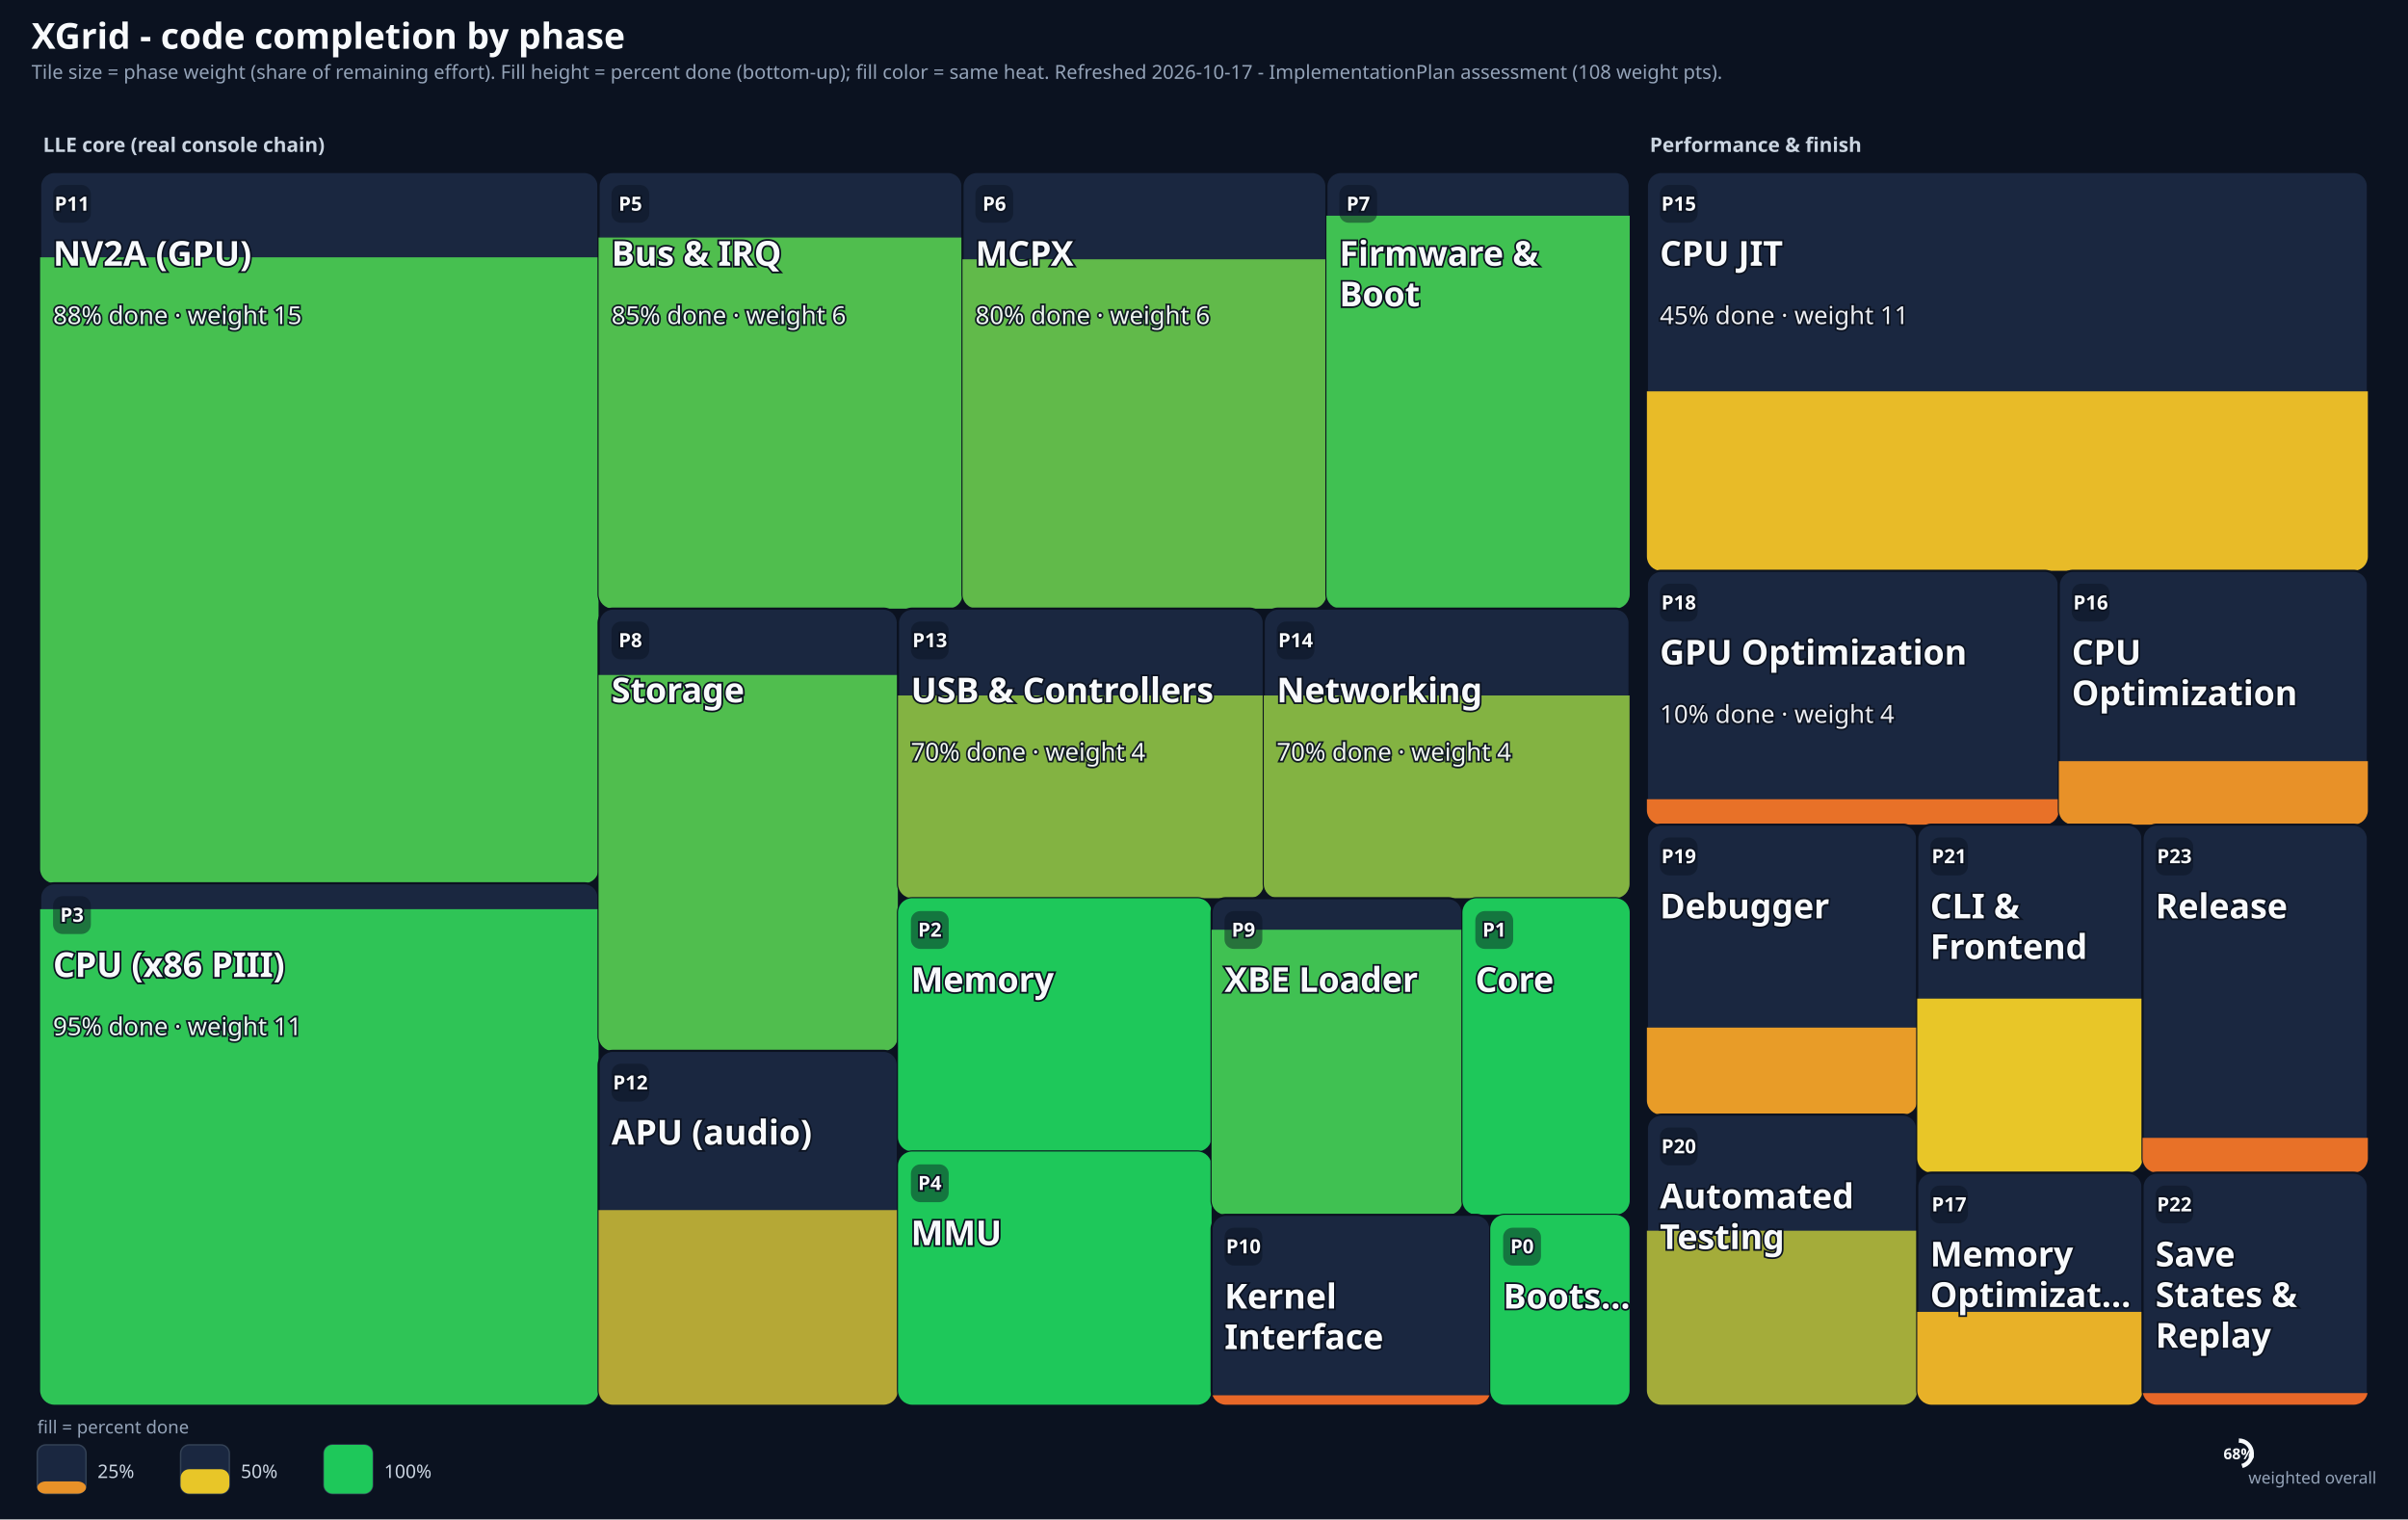
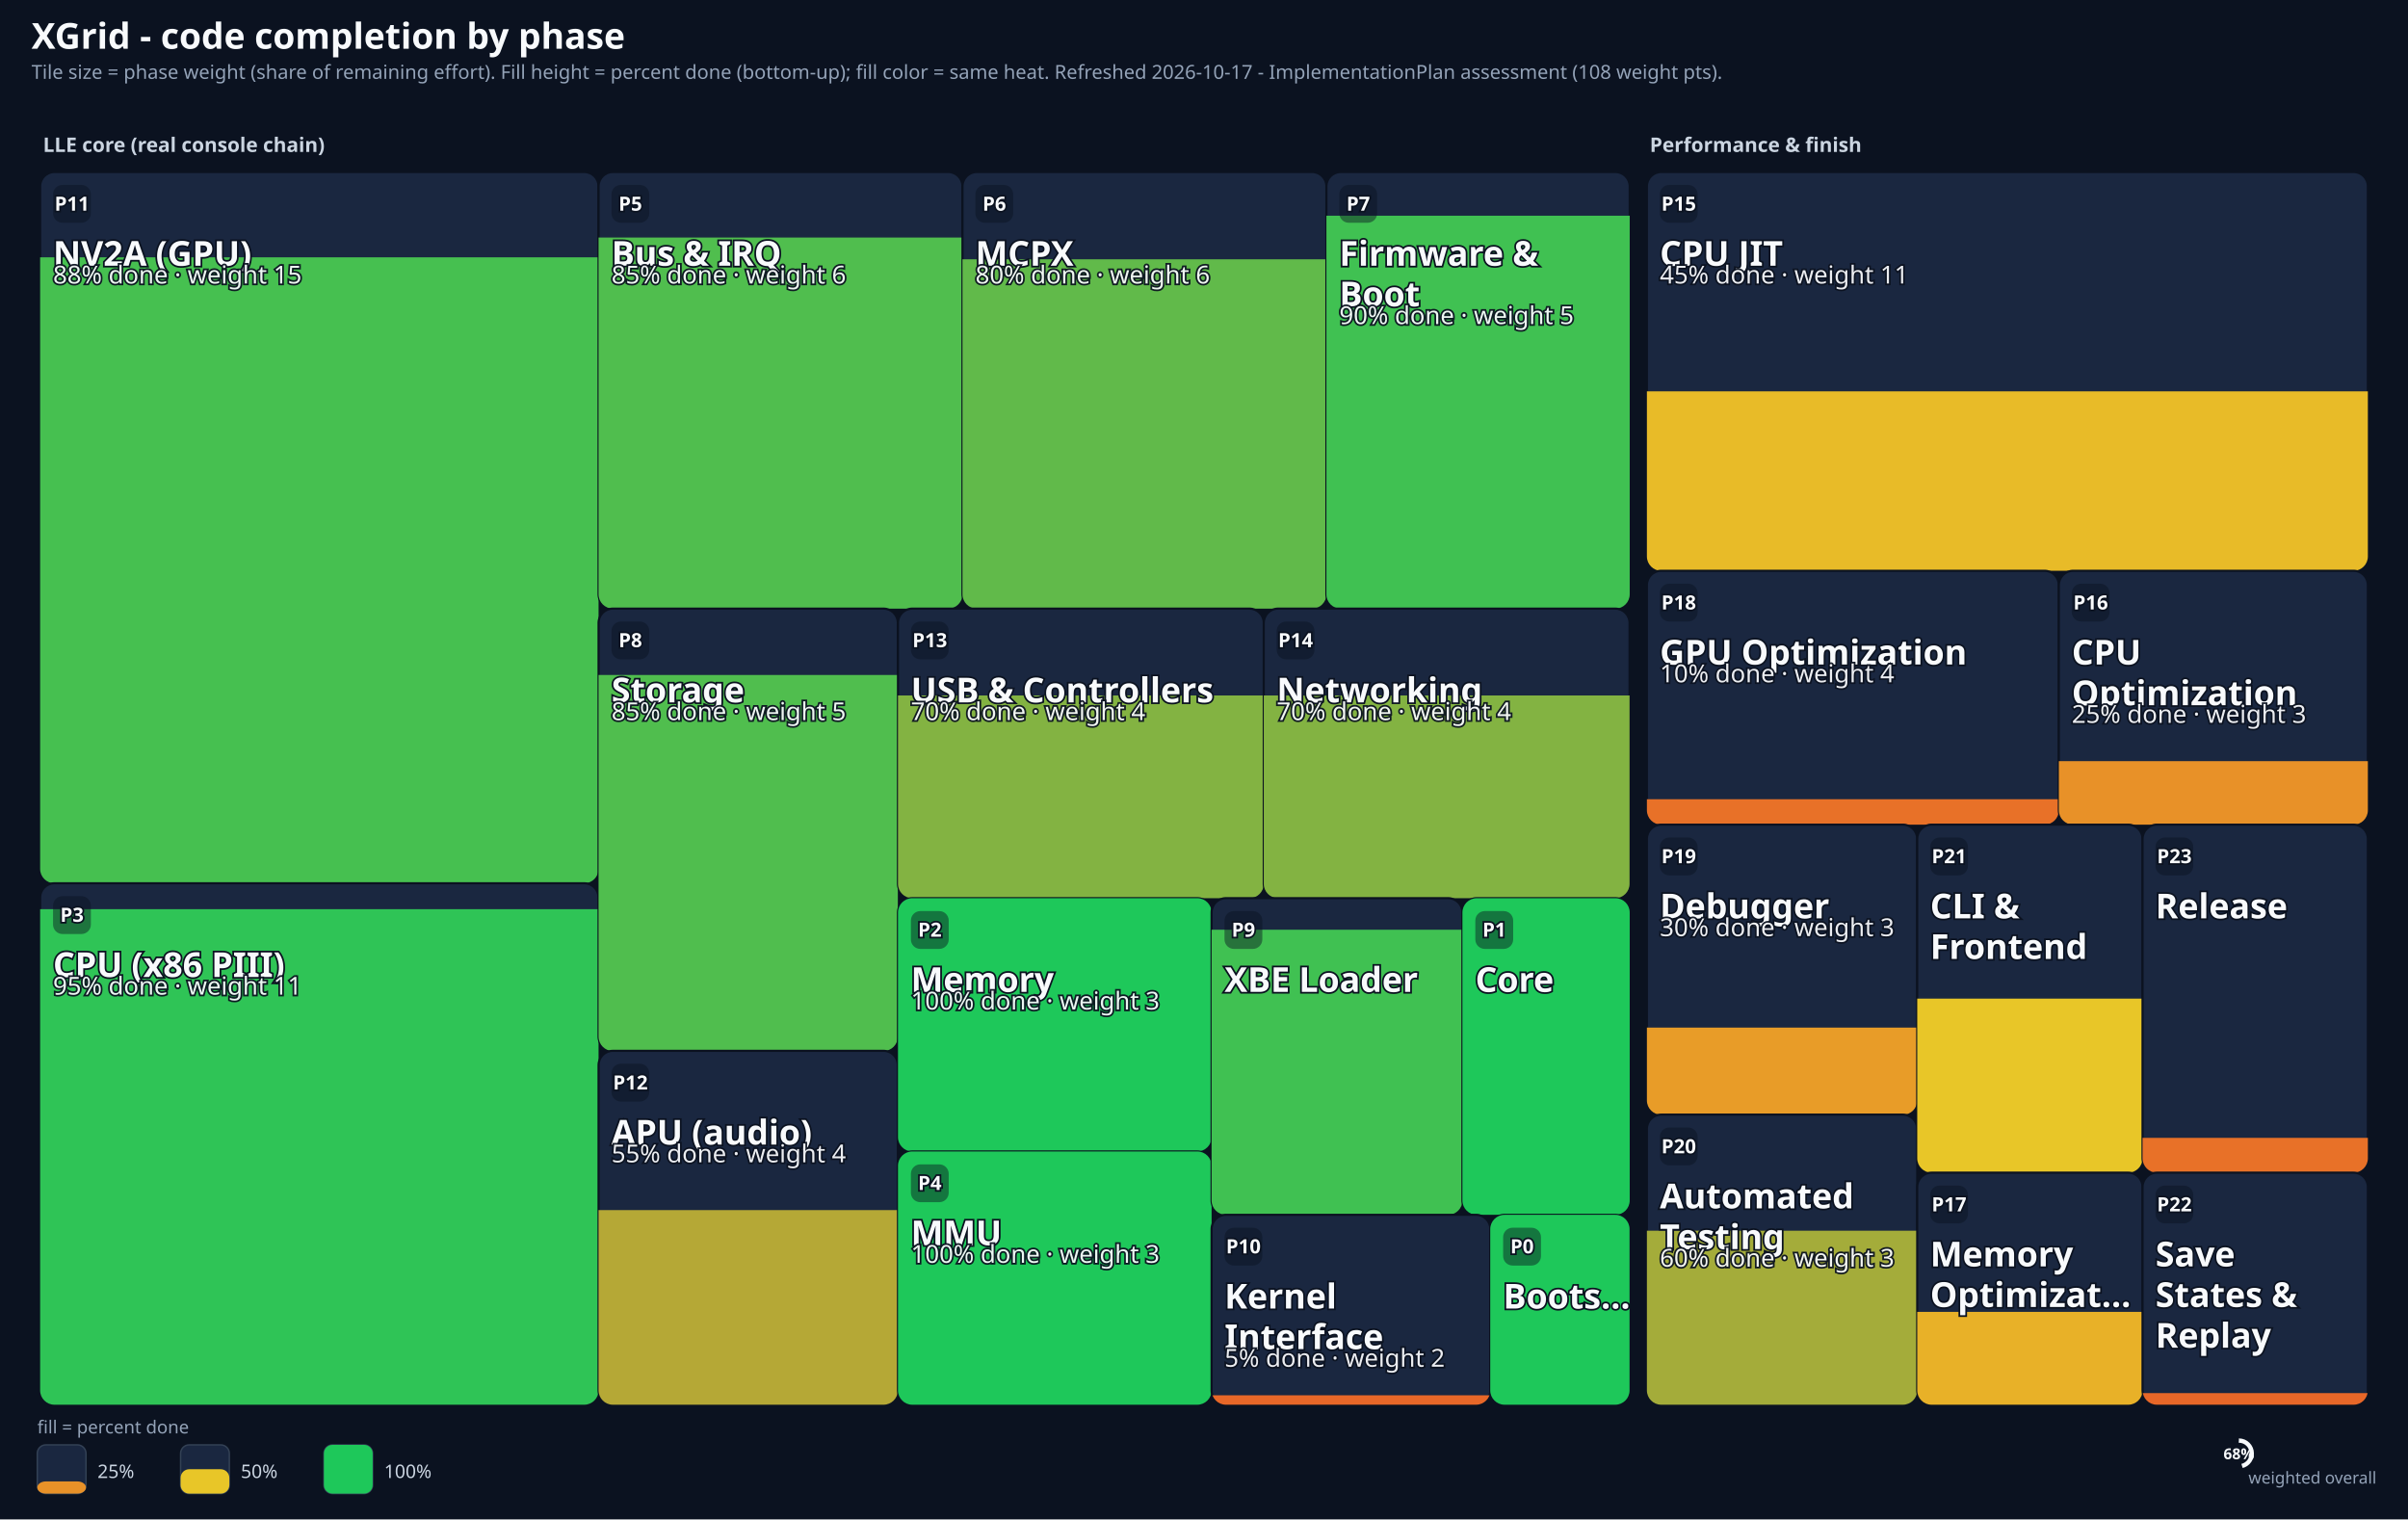
<svg xmlns="http://www.w3.org/2000/svg" width="1680" height="1060" viewBox="0 0 1680 1060" font-family="Segoe UI, Segoe UI Emoji, sans-serif">
  <rect width="1680" height="1060" fill="#0B1220" />
  <text x="22" y="34" font-size="25" font-weight="700" fill="#F8FAFC">XGrid - code completion by phase</text>
  <text x="22" y="55" font-size="13.5" fill="#94A3B8">Tile size = phase weight (share of remaining effort). Fill height = percent done (bottom-up); fill color = same heat. Refreshed 2026-10-17 - ImplementationPlan assessment (108 weight pts).</text>
  <text x="30" y="106" font-size="14" font-weight="700" fill="#CBD5E1">LLE core (real console chain)</text>
  <text x="1151" y="106" font-size="14" font-weight="700" fill="#CBD5E1">Performance &amp; finish</text>
  <g class="tile" data-p="11" data-name="NV2A (GPU)" data-done="88" data-weight="15">
    <defs>
      <clipPath id="clip11">
        <rect x="28" y="120" width="389.6" height="496.2" rx="10" />
      </clipPath>
    </defs>
    <rect x="28" y="120" width="389.6" height="496.2" rx="10" fill="#1A2740" stroke="#0B1220" stroke-width="1.5" />
    <g clip-path="url(#clip11)">
      <rect x="28" y="179.5" width="389.6" height="436.6" fill="#46C050" />
    </g>
    <rect x="37" y="129" width="26.4" height="26.4" rx="6.6" fill="rgba(11,18,32,0.45)" />
    <text x="50.2" y="147" font-size="13.7" font-weight="700" fill="#F8FAFC" stroke="#0B1220" stroke-width="2.4" paint-order="stroke" text-anchor="middle">P11</text>
    <text x="37" y="185.4" font-size="24" font-weight="700" fill="#F8FAFC" stroke="#0B1220" stroke-width="2.4" paint-order="stroke">NV2A (GPU)</text>
-     <text x="37" y="226.1" font-size="17.3" opacity="0.94" fill="#F8FAFC" stroke="#0B1220" stroke-width="2.4" paint-order="stroke">88% done · weight 15</text>
+     <text x="37" y="197.8" font-size="17.3" opacity="0.94" fill="#F8FAFC" stroke="#0B1220" stroke-width="2.4" paint-order="stroke">88% done · weight 15</text>
  </g>
  <g class="tile" data-p="3" data-name="CPU (x86 PIII)" data-done="95" data-weight="11">
    <defs>
      <clipPath id="clip3">
        <rect x="28" y="616.2" width="389.6" height="363.8" rx="10" />
      </clipPath>
    </defs>
    <rect x="28" y="616.2" width="389.6" height="363.8" rx="10" fill="#1A2740" stroke="#0B1220" stroke-width="1.5" />
    <g clip-path="url(#clip3)">
      <rect x="28" y="634.3" width="389.6" height="345.7" fill="#2FC456" />
    </g>
    <rect x="37" y="625.2" width="26.4" height="26.4" rx="6.6" fill="rgba(11,18,32,0.45)" />
    <text x="50.2" y="643.1" font-size="13.7" font-weight="700" fill="#F8FAFC" stroke="#0B1220" stroke-width="2.4" paint-order="stroke" text-anchor="middle">P3</text>
    <text x="37" y="681.6" font-size="24" font-weight="700" fill="#F8FAFC" stroke="#0B1220" stroke-width="2.4" paint-order="stroke">CPU (x86 PIII)</text>
-     <text x="37" y="722.2" font-size="17.3" opacity="0.94" fill="#F8FAFC" stroke="#0B1220" stroke-width="2.4" paint-order="stroke">95% done · weight 11</text>
+     <text x="37" y="693.9" font-size="17.3" opacity="0.94" fill="#F8FAFC" stroke="#0B1220" stroke-width="2.4" paint-order="stroke">95% done · weight 11</text>
  </g>
  <g class="tile" data-p="5" data-name="Bus &amp; IRQ" data-done="85" data-weight="6">
    <defs>
      <clipPath id="clip5">
        <rect x="417.6" y="120" width="253.9" height="304.6" rx="10" />
      </clipPath>
    </defs>
    <rect x="417.6" y="120" width="253.9" height="304.6" rx="10" fill="#1A2740" stroke="#0B1220" stroke-width="1.5" />
    <g clip-path="url(#clip5)">
      <rect x="417.6" y="165.7" width="253.9" height="258.9" fill="#50BE4E" />
    </g>
    <rect x="426.6" y="129" width="26.4" height="26.4" rx="6.6" fill="rgba(11,18,32,0.45)" />
    <text x="439.8" y="147" font-size="13.7" font-weight="700" fill="#F8FAFC" stroke="#0B1220" stroke-width="2.4" paint-order="stroke" text-anchor="middle">P5</text>
    <text x="426.6" y="185.4" font-size="24" font-weight="700" fill="#F8FAFC" stroke="#0B1220" stroke-width="2.4" paint-order="stroke">Bus &amp; IRQ</text>
-     <text x="426.6" y="226.1" font-size="17.3" opacity="0.94" fill="#F8FAFC" stroke="#0B1220" stroke-width="2.4" paint-order="stroke">85% done · weight 6</text>
+     <text x="426.6" y="197.8" font-size="17.3" opacity="0.94" fill="#F8FAFC" stroke="#0B1220" stroke-width="2.4" paint-order="stroke">85% done · weight 6</text>
  </g>
  <g class="tile" data-p="6" data-name="MCPX" data-done="80" data-weight="6">
    <defs>
      <clipPath id="clip6">
        <rect x="671.5" y="120" width="253.9" height="304.6" rx="10" />
      </clipPath>
    </defs>
    <rect x="671.5" y="120" width="253.9" height="304.6" rx="10" fill="#1A2740" stroke="#0B1220" stroke-width="1.5" />
    <g clip-path="url(#clip6)">
      <rect x="671.5" y="180.9" width="253.9" height="243.7" fill="#61BA4A" />
    </g>
    <rect x="680.5" y="129" width="26.4" height="26.4" rx="6.6" fill="rgba(11,18,32,0.45)" />
    <text x="693.7" y="147" font-size="13.7" font-weight="700" fill="#F8FAFC" stroke="#0B1220" stroke-width="2.4" paint-order="stroke" text-anchor="middle">P6</text>
    <text x="680.5" y="185.4" font-size="24" font-weight="700" fill="#F8FAFC" stroke="#0B1220" stroke-width="2.4" paint-order="stroke">MCPX</text>
-     <text x="680.5" y="226.1" font-size="17.3" opacity="0.94" fill="#F8FAFC" stroke="#0B1220" stroke-width="2.4" paint-order="stroke">80% done · weight 6</text>
+     <text x="680.5" y="197.8" font-size="17.3" opacity="0.94" fill="#F8FAFC" stroke="#0B1220" stroke-width="2.4" paint-order="stroke">80% done · weight 6</text>
  </g>
  <g class="tile" data-p="7" data-name="Firmware &amp; Boot" data-done="90" data-weight="5">
    <defs>
      <clipPath id="clip7">
        <rect x="925.4" y="120" width="211.6" height="304.6" rx="10" />
      </clipPath>
    </defs>
    <rect x="925.4" y="120" width="211.6" height="304.6" rx="10" fill="#1A2740" stroke="#0B1220" stroke-width="1.5" />
    <g clip-path="url(#clip7)">
      <rect x="925.4" y="150.5" width="211.6" height="274.1" fill="#40C152" />
    </g>
    <rect x="934.4" y="129" width="26.4" height="26.4" rx="6.6" fill="rgba(11,18,32,0.45)" />
    <text x="947.6" y="147" font-size="13.7" font-weight="700" fill="#F8FAFC" stroke="#0B1220" stroke-width="2.4" paint-order="stroke" text-anchor="middle">P7</text>
    <text x="934.4" y="185.4" font-size="24" font-weight="700" fill="#F8FAFC" stroke="#0B1220" stroke-width="2.4" paint-order="stroke">Firmware &amp;</text>
    <text x="934.4" y="213.7" font-size="24" font-weight="700" fill="#F8FAFC" stroke="#0B1220" stroke-width="2.4" paint-order="stroke">Boot</text>
+     <text x="934.4" y="226.1" font-size="17.3" opacity="0.94" fill="#F8FAFC" stroke="#0B1220" stroke-width="2.4" paint-order="stroke">90% done · weight 5</text>
  </g>
  <g class="tile" data-p="8" data-name="Storage" data-done="85" data-weight="5">
    <defs>
      <clipPath id="clip8">
        <rect x="417.6" y="424.6" width="208.8" height="308.6" rx="10" />
      </clipPath>
    </defs>
    <rect x="417.6" y="424.6" width="208.8" height="308.6" rx="10" fill="#1A2740" stroke="#0B1220" stroke-width="1.5" />
    <g clip-path="url(#clip8)">
      <rect x="417.6" y="470.9" width="208.8" height="262.3" fill="#50BE4E" />
    </g>
    <rect x="426.6" y="433.6" width="26.4" height="26.4" rx="6.6" fill="rgba(11,18,32,0.45)" />
    <text x="439.8" y="451.5" font-size="13.7" font-weight="700" fill="#F8FAFC" stroke="#0B1220" stroke-width="2.4" paint-order="stroke" text-anchor="middle">P8</text>
    <text x="426.6" y="490" font-size="24" font-weight="700" fill="#F8FAFC" stroke="#0B1220" stroke-width="2.4" paint-order="stroke">Storage</text>
+     <text x="426.6" y="502.4" font-size="17.3" opacity="0.94" fill="#F8FAFC" stroke="#0B1220" stroke-width="2.4" paint-order="stroke">85% done · weight 5</text>
  </g>
  <g class="tile" data-p="12" data-name="APU (audio)" data-done="55" data-weight="4">
    <defs>
      <clipPath id="clip12">
        <rect x="417.6" y="733.1" width="208.8" height="246.9" rx="10" />
      </clipPath>
    </defs>
    <rect x="417.6" y="733.1" width="208.8" height="246.9" rx="10" fill="#1A2740" stroke="#0B1220" stroke-width="1.5" />
    <g clip-path="url(#clip12)">
      <rect x="417.6" y="844.2" width="208.8" height="135.8" fill="#B5A836" />
    </g>
    <rect x="426.6" y="742.1" width="26.4" height="26.4" rx="6.6" fill="rgba(11,18,32,0.45)" />
    <text x="439.8" y="760.1" font-size="13.7" font-weight="700" fill="#F8FAFC" stroke="#0B1220" stroke-width="2.4" paint-order="stroke" text-anchor="middle">P12</text>
    <text x="426.6" y="798.5" font-size="24" font-weight="700" fill="#F8FAFC" stroke="#0B1220" stroke-width="2.4" paint-order="stroke">APU (audio)</text>
+     <text x="426.6" y="810.9" font-size="17.3" opacity="0.94" fill="#F8FAFC" stroke="#0B1220" stroke-width="2.4" paint-order="stroke">55% done · weight 4</text>
  </g>
  <g class="tile" data-p="13" data-name="USB &amp; Controllers" data-done="70" data-weight="4">
    <defs>
      <clipPath id="clip13">
        <rect x="626.5" y="424.6" width="255.2" height="202" rx="10" />
      </clipPath>
    </defs>
    <rect x="626.5" y="424.6" width="255.2" height="202" rx="10" fill="#1A2740" stroke="#0B1220" stroke-width="1.5" />
    <g clip-path="url(#clip13)">
      <rect x="626.5" y="485.2" width="255.2" height="141.4" fill="#83B342" />
    </g>
    <rect x="635.5" y="433.6" width="26.4" height="26.4" rx="6.6" fill="rgba(11,18,32,0.45)" />
    <text x="648.7" y="451.5" font-size="13.7" font-weight="700" fill="#F8FAFC" stroke="#0B1220" stroke-width="2.4" paint-order="stroke" text-anchor="middle">P13</text>
    <text x="635.5" y="490" font-size="24" font-weight="700" fill="#F8FAFC" stroke="#0B1220" stroke-width="2.4" paint-order="stroke">USB &amp; Controllers</text>
-     <text x="635.5" y="530.7" font-size="17.3" opacity="0.94" fill="#F8FAFC" stroke="#0B1220" stroke-width="2.4" paint-order="stroke">70% done · weight 4</text>
+     <text x="635.5" y="502.4" font-size="17.3" opacity="0.94" fill="#F8FAFC" stroke="#0B1220" stroke-width="2.4" paint-order="stroke">70% done · weight 4</text>
  </g>
  <g class="tile" data-p="14" data-name="Networking" data-done="70" data-weight="4">
    <defs>
      <clipPath id="clip14">
        <rect x="881.7" y="424.6" width="255.2" height="202" rx="10" />
      </clipPath>
    </defs>
    <rect x="881.7" y="424.6" width="255.2" height="202" rx="10" fill="#1A2740" stroke="#0B1220" stroke-width="1.5" />
    <g clip-path="url(#clip14)">
      <rect x="881.7" y="485.2" width="255.2" height="141.4" fill="#83B342" />
    </g>
    <rect x="890.7" y="433.6" width="26.4" height="26.4" rx="6.6" fill="rgba(11,18,32,0.45)" />
    <text x="903.9" y="451.5" font-size="13.7" font-weight="700" fill="#F8FAFC" stroke="#0B1220" stroke-width="2.4" paint-order="stroke" text-anchor="middle">P14</text>
    <text x="890.7" y="490" font-size="24" font-weight="700" fill="#F8FAFC" stroke="#0B1220" stroke-width="2.4" paint-order="stroke">Networking</text>
-     <text x="890.7" y="530.7" font-size="17.3" opacity="0.94" fill="#F8FAFC" stroke="#0B1220" stroke-width="2.4" paint-order="stroke">70% done · weight 4</text>
+     <text x="890.7" y="502.4" font-size="17.3" opacity="0.94" fill="#F8FAFC" stroke="#0B1220" stroke-width="2.4" paint-order="stroke">70% done · weight 4</text>
  </g>
  <g class="tile" data-p="2" data-name="Memory" data-done="100" data-weight="3">
    <defs>
      <clipPath id="clip2">
        <rect x="626.5" y="626.6" width="218.8" height="176.7" rx="10" />
      </clipPath>
    </defs>
    <rect x="626.5" y="626.6" width="218.8" height="176.7" rx="10" fill="#1A2740" stroke="#0B1220" stroke-width="1.5" />
    <g clip-path="url(#clip2)">
      <rect x="626.5" y="626.6" width="218.8" height="176.7" fill="#1EC85A" />
    </g>
    <rect x="635.5" y="635.6" width="26.4" height="26.4" rx="6.6" fill="rgba(11,18,32,0.45)" />
    <text x="648.7" y="653.5" font-size="13.7" font-weight="700" fill="#F8FAFC" stroke="#0B1220" stroke-width="2.4" paint-order="stroke" text-anchor="middle">P2</text>
    <text x="635.5" y="692" font-size="24" font-weight="700" fill="#F8FAFC" stroke="#0B1220" stroke-width="2.4" paint-order="stroke">Memory</text>
+     <text x="635.5" y="704.3" font-size="17.3" opacity="0.94" fill="#F8FAFC" stroke="#0B1220" stroke-width="2.4" paint-order="stroke">100% done · weight 3</text>
  </g>
  <g class="tile" data-p="4" data-name="MMU" data-done="100" data-weight="3">
    <defs>
      <clipPath id="clip4">
        <rect x="626.5" y="803.3" width="218.8" height="176.7" rx="10" />
      </clipPath>
    </defs>
    <rect x="626.5" y="803.3" width="218.8" height="176.7" rx="10" fill="#1A2740" stroke="#0B1220" stroke-width="1.5" />
    <g clip-path="url(#clip4)">
      <rect x="626.5" y="803.3" width="218.8" height="176.7" fill="#1EC85A" />
    </g>
    <rect x="635.5" y="812.3" width="26.4" height="26.4" rx="6.6" fill="rgba(11,18,32,0.45)" />
    <text x="648.7" y="830.2" font-size="13.7" font-weight="700" fill="#F8FAFC" stroke="#0B1220" stroke-width="2.4" paint-order="stroke" text-anchor="middle">P4</text>
    <text x="635.5" y="868.7" font-size="24" font-weight="700" fill="#F8FAFC" stroke="#0B1220" stroke-width="2.4" paint-order="stroke">MMU</text>
+     <text x="635.5" y="881" font-size="17.3" opacity="0.94" fill="#F8FAFC" stroke="#0B1220" stroke-width="2.4" paint-order="stroke">100% done · weight 3</text>
  </g>
  <g class="tile" data-p="9" data-name="XBE Loader" data-done="90" data-weight="3">
    <defs>
      <clipPath id="clip9">
        <rect x="845.3" y="626.6" width="175" height="220.9" rx="10" />
      </clipPath>
    </defs>
    <rect x="845.3" y="626.6" width="175" height="220.9" rx="10" fill="#1A2740" stroke="#0B1220" stroke-width="1.5" />
    <g clip-path="url(#clip9)">
      <rect x="845.3" y="648.6" width="175" height="198.8" fill="#40C152" />
    </g>
    <rect x="854.3" y="635.6" width="26.4" height="26.4" rx="6.6" fill="rgba(11,18,32,0.45)" />
    <text x="867.5" y="653.5" font-size="13.7" font-weight="700" fill="#F8FAFC" stroke="#0B1220" stroke-width="2.4" paint-order="stroke" text-anchor="middle">P9</text>
    <text x="854.3" y="692" font-size="24" font-weight="700" fill="#F8FAFC" stroke="#0B1220" stroke-width="2.4" paint-order="stroke">XBE Loader</text>
  </g>
  <g class="tile" data-p="1" data-name="Core" data-done="100" data-weight="2">
    <defs>
      <clipPath id="clip1">
        <rect x="1020.3" y="626.6" width="116.7" height="220.9" rx="10" />
      </clipPath>
    </defs>
    <rect x="1020.3" y="626.6" width="116.7" height="220.9" rx="10" fill="#1A2740" stroke="#0B1220" stroke-width="1.5" />
    <g clip-path="url(#clip1)">
      <rect x="1020.3" y="626.6" width="116.7" height="220.9" fill="#1EC85A" />
    </g>
    <rect x="1029.3" y="635.6" width="26.4" height="26.4" rx="6.6" fill="rgba(11,18,32,0.45)" />
    <text x="1042.5" y="653.5" font-size="13.7" font-weight="700" fill="#F8FAFC" stroke="#0B1220" stroke-width="2.4" paint-order="stroke" text-anchor="middle">P1</text>
    <text x="1029.3" y="692" font-size="24" font-weight="700" fill="#F8FAFC" stroke="#0B1220" stroke-width="2.4" paint-order="stroke">Core</text>
  </g>
  <g class="tile" data-p="10" data-name="Kernel Interface" data-done="5" data-weight="2">
    <defs>
      <clipPath id="clip10">
        <rect x="845.3" y="847.5" width="194.5" height="132.5" rx="10" />
      </clipPath>
    </defs>
    <rect x="845.3" y="847.5" width="194.5" height="132.5" rx="10" fill="#1A2740" stroke="#0B1220" stroke-width="1.5" />
    <g clip-path="url(#clip10)">
      <rect x="845.3" y="973.4" width="194.5" height="6.6" fill="#E86728" />
    </g>
    <rect x="854.3" y="856.5" width="26.4" height="26.4" rx="6.6" fill="rgba(11,18,32,0.45)" />
    <text x="867.5" y="874.4" font-size="13.7" font-weight="700" fill="#F8FAFC" stroke="#0B1220" stroke-width="2.4" paint-order="stroke" text-anchor="middle">P10</text>
    <text x="854.3" y="912.9" font-size="24" font-weight="700" fill="#F8FAFC" stroke="#0B1220" stroke-width="2.4" paint-order="stroke">Kernel</text>
    <text x="854.3" y="941.2" font-size="24" font-weight="700" fill="#F8FAFC" stroke="#0B1220" stroke-width="2.4" paint-order="stroke">Interface</text>
+     <text x="854.3" y="953.5" font-size="17.3" opacity="0.94" fill="#F8FAFC" stroke="#0B1220" stroke-width="2.4" paint-order="stroke">5% done · weight 2</text>
  </g>
  <g class="tile" data-p="0" data-name="Bootstrap" data-done="100" data-weight="1">
    <defs>
      <clipPath id="clip0">
        <rect x="1039.7" y="847.5" width="97.2" height="132.5" rx="10" />
      </clipPath>
    </defs>
    <rect x="1039.7" y="847.5" width="97.2" height="132.5" rx="10" fill="#1A2740" stroke="#0B1220" stroke-width="1.5" />
    <g clip-path="url(#clip0)">
      <rect x="1039.7" y="847.5" width="97.2" height="132.5" fill="#1EC85A" />
    </g>
    <rect x="1048.7" y="856.5" width="26.4" height="26.4" rx="6.6" fill="rgba(11,18,32,0.45)" />
    <text x="1061.9" y="874.4" font-size="13.7" font-weight="700" fill="#F8FAFC" stroke="#0B1220" stroke-width="2.4" paint-order="stroke" text-anchor="middle">P0</text>
    <text x="1048.7" y="912.9" font-size="24" font-weight="700" fill="#F8FAFC" stroke="#0B1220" stroke-width="2.4" paint-order="stroke">Boots…</text>
  </g>
  <g class="tile" data-p="15" data-name="CPU JIT" data-done="45" data-weight="11">
    <defs>
      <clipPath id="clip15">
        <rect x="1149" y="120" width="503" height="278.2" rx="10" />
      </clipPath>
    </defs>
    <rect x="1149" y="120" width="503" height="278.2" rx="10" fill="#1A2740" stroke="#0B1220" stroke-width="1.5" />
    <g clip-path="url(#clip15)">
      <rect x="1149" y="273" width="503" height="125.2" fill="#E8BB28" />
    </g>
    <rect x="1158" y="129" width="26.4" height="26.4" rx="6.6" fill="rgba(11,18,32,0.45)" />
    <text x="1171.2" y="147" font-size="13.7" font-weight="700" fill="#F8FAFC" stroke="#0B1220" stroke-width="2.4" paint-order="stroke" text-anchor="middle">P15</text>
    <text x="1158" y="185.4" font-size="24" font-weight="700" fill="#F8FAFC" stroke="#0B1220" stroke-width="2.4" paint-order="stroke">CPU JIT</text>
-     <text x="1158" y="226.1" font-size="17.3" opacity="0.94" fill="#F8FAFC" stroke="#0B1220" stroke-width="2.4" paint-order="stroke">45% done · weight 11</text>
+     <text x="1158" y="197.8" font-size="17.3" opacity="0.94" fill="#F8FAFC" stroke="#0B1220" stroke-width="2.4" paint-order="stroke">45% done · weight 11</text>
  </g>
  <g class="tile" data-p="18" data-name="GPU Optimization" data-done="10" data-weight="4">
    <defs>
      <clipPath id="clip18">
        <rect x="1149" y="398.2" width="287.4" height="177.1" rx="10" />
      </clipPath>
    </defs>
    <rect x="1149" y="398.2" width="287.4" height="177.1" rx="10" fill="#1A2740" stroke="#0B1220" stroke-width="1.5" />
    <g clip-path="url(#clip18)">
      <rect x="1149" y="557.6" width="287.4" height="17.7" fill="#E87128" />
    </g>
    <rect x="1158" y="407.2" width="26.4" height="26.4" rx="6.6" fill="rgba(11,18,32,0.45)" />
    <text x="1171.2" y="425.2" font-size="13.7" font-weight="700" fill="#F8FAFC" stroke="#0B1220" stroke-width="2.4" paint-order="stroke" text-anchor="middle">P18</text>
    <text x="1158" y="463.6" font-size="24" font-weight="700" fill="#F8FAFC" stroke="#0B1220" stroke-width="2.4" paint-order="stroke">GPU Optimization</text>
-     <text x="1158" y="504.3" font-size="17.3" opacity="0.94" fill="#F8FAFC" stroke="#0B1220" stroke-width="2.4" paint-order="stroke">10% done · weight 4</text>
+     <text x="1158" y="476" font-size="17.3" opacity="0.94" fill="#F8FAFC" stroke="#0B1220" stroke-width="2.4" paint-order="stroke">10% done · weight 4</text>
  </g>
  <g class="tile" data-p="16" data-name="CPU Optimization" data-done="25" data-weight="3">
    <defs>
      <clipPath id="clip16">
        <rect x="1436.4" y="398.2" width="215.6" height="177.1" rx="10" />
      </clipPath>
    </defs>
    <rect x="1436.4" y="398.2" width="215.6" height="177.1" rx="10" fill="#1A2740" stroke="#0B1220" stroke-width="1.5" />
    <g clip-path="url(#clip16)">
      <rect x="1436.4" y="531" width="215.6" height="44.3" fill="#E89128" />
    </g>
    <rect x="1445.4" y="407.2" width="26.4" height="26.4" rx="6.6" fill="rgba(11,18,32,0.45)" />
    <text x="1458.6" y="425.2" font-size="13.7" font-weight="700" fill="#F8FAFC" stroke="#0B1220" stroke-width="2.4" paint-order="stroke" text-anchor="middle">P16</text>
    <text x="1445.4" y="463.6" font-size="24" font-weight="700" fill="#F8FAFC" stroke="#0B1220" stroke-width="2.4" paint-order="stroke">CPU</text>
    <text x="1445.4" y="492" font-size="24" font-weight="700" fill="#F8FAFC" stroke="#0B1220" stroke-width="2.4" paint-order="stroke">Optimization</text>
+     <text x="1445.4" y="504.3" font-size="17.3" opacity="0.94" fill="#F8FAFC" stroke="#0B1220" stroke-width="2.4" paint-order="stroke">25% done · weight 3</text>
  </g>
  <g class="tile" data-p="19" data-name="Debugger" data-done="30" data-weight="3">
    <defs>
      <clipPath id="clip19">
        <rect x="1149" y="575.3" width="188.6" height="202.4" rx="10" />
      </clipPath>
    </defs>
    <rect x="1149" y="575.3" width="188.6" height="202.4" rx="10" fill="#1A2740" stroke="#0B1220" stroke-width="1.5" />
    <g clip-path="url(#clip19)">
      <rect x="1149" y="716.9" width="188.6" height="60.7" fill="#E89C28" />
    </g>
    <rect x="1158" y="584.3" width="26.4" height="26.4" rx="6.6" fill="rgba(11,18,32,0.45)" />
    <text x="1171.2" y="602.2" font-size="13.7" font-weight="700" fill="#F8FAFC" stroke="#0B1220" stroke-width="2.4" paint-order="stroke" text-anchor="middle">P19</text>
    <text x="1158" y="640.7" font-size="24" font-weight="700" fill="#F8FAFC" stroke="#0B1220" stroke-width="2.4" paint-order="stroke">Debugger</text>
+     <text x="1158" y="653.1" font-size="17.3" opacity="0.94" fill="#F8FAFC" stroke="#0B1220" stroke-width="2.4" paint-order="stroke">30% done · weight 3</text>
  </g>
  <g class="tile" data-p="20" data-name="Automated Testing" data-done="60" data-weight="3">
    <defs>
      <clipPath id="clip20">
        <rect x="1149" y="777.6" width="188.6" height="202.4" rx="10" />
      </clipPath>
    </defs>
    <rect x="1149" y="777.6" width="188.6" height="202.4" rx="10" fill="#1A2740" stroke="#0B1220" stroke-width="1.5" />
    <g clip-path="url(#clip20)">
      <rect x="1149" y="858.6" width="188.6" height="121.4" fill="#A4AC3A" />
    </g>
    <rect x="1158" y="786.6" width="26.4" height="26.4" rx="6.6" fill="rgba(11,18,32,0.45)" />
    <text x="1171.2" y="804.6" font-size="13.7" font-weight="700" fill="#F8FAFC" stroke="#0B1220" stroke-width="2.4" paint-order="stroke" text-anchor="middle">P20</text>
    <text x="1158" y="843" font-size="24" font-weight="700" fill="#F8FAFC" stroke="#0B1220" stroke-width="2.4" paint-order="stroke">Automated</text>
    <text x="1158" y="871.4" font-size="24" font-weight="700" fill="#F8FAFC" stroke="#0B1220" stroke-width="2.4" paint-order="stroke">Testing</text>
+     <text x="1158" y="883.7" font-size="17.3" opacity="0.94" fill="#F8FAFC" stroke="#0B1220" stroke-width="2.4" paint-order="stroke">60% done · weight 3</text>
  </g>
  <g class="tile" data-p="21" data-name="CLI &amp; Frontend" data-done="50" data-weight="3">
    <defs>
      <clipPath id="clip21">
        <rect x="1337.6" y="575.3" width="157.2" height="242.8" rx="10" />
      </clipPath>
    </defs>
    <rect x="1337.6" y="575.3" width="157.2" height="242.8" rx="10" fill="#1A2740" stroke="#0B1220" stroke-width="1.5" />
    <g clip-path="url(#clip21)">
      <rect x="1337.6" y="696.7" width="157.2" height="121.4" fill="#E8C628" />
    </g>
    <rect x="1346.6" y="584.3" width="26.4" height="26.4" rx="6.6" fill="rgba(11,18,32,0.45)" />
    <text x="1359.8" y="602.2" font-size="13.7" font-weight="700" fill="#F8FAFC" stroke="#0B1220" stroke-width="2.4" paint-order="stroke" text-anchor="middle">P21</text>
    <text x="1346.6" y="640.7" font-size="24" font-weight="700" fill="#F8FAFC" stroke="#0B1220" stroke-width="2.4" paint-order="stroke">CLI &amp;</text>
    <text x="1346.6" y="669" font-size="24" font-weight="700" fill="#F8FAFC" stroke="#0B1220" stroke-width="2.4" paint-order="stroke">Frontend</text>
  </g>
  <g class="tile" data-p="23" data-name="Release" data-done="10" data-weight="3">
    <defs>
      <clipPath id="clip23">
        <rect x="1494.8" y="575.3" width="157.2" height="242.8" rx="10" />
      </clipPath>
    </defs>
    <rect x="1494.8" y="575.3" width="157.2" height="242.8" rx="10" fill="#1A2740" stroke="#0B1220" stroke-width="1.5" />
    <g clip-path="url(#clip23)">
      <rect x="1494.8" y="793.8" width="157.2" height="24.3" fill="#E87128" />
    </g>
    <rect x="1503.8" y="584.3" width="26.4" height="26.4" rx="6.6" fill="rgba(11,18,32,0.45)" />
    <text x="1517" y="602.2" font-size="13.7" font-weight="700" fill="#F8FAFC" stroke="#0B1220" stroke-width="2.4" paint-order="stroke" text-anchor="middle">P23</text>
    <text x="1503.8" y="640.7" font-size="24" font-weight="700" fill="#F8FAFC" stroke="#0B1220" stroke-width="2.4" paint-order="stroke">Release</text>
  </g>
  <g class="tile" data-p="17" data-name="Memory Optimization" data-done="40" data-weight="2">
    <defs>
      <clipPath id="clip17">
        <rect x="1337.6" y="818.1" width="157.2" height="161.9" rx="10" />
      </clipPath>
    </defs>
    <rect x="1337.6" y="818.1" width="157.2" height="161.9" rx="10" fill="#1A2740" stroke="#0B1220" stroke-width="1.5" />
    <g clip-path="url(#clip17)">
      <rect x="1337.6" y="915.2" width="157.2" height="64.8" fill="#E8B128" />
    </g>
    <rect x="1346.6" y="827.1" width="26.4" height="26.4" rx="6.6" fill="rgba(11,18,32,0.45)" />
    <text x="1359.8" y="845.1" font-size="13.7" font-weight="700" fill="#F8FAFC" stroke="#0B1220" stroke-width="2.4" paint-order="stroke" text-anchor="middle">P17</text>
    <text x="1346.6" y="883.5" font-size="24" font-weight="700" fill="#F8FAFC" stroke="#0B1220" stroke-width="2.4" paint-order="stroke">Memory</text>
    <text x="1346.6" y="911.8" font-size="24" font-weight="700" fill="#F8FAFC" stroke="#0B1220" stroke-width="2.4" paint-order="stroke">Optimizat…</text>
  </g>
  <g class="tile" data-p="22" data-name="Save States &amp; Replay" data-done="5" data-weight="2">
    <defs>
      <clipPath id="clip22">
        <rect x="1494.8" y="818.1" width="157.2" height="161.9" rx="10" />
      </clipPath>
    </defs>
    <rect x="1494.8" y="818.1" width="157.2" height="161.9" rx="10" fill="#1A2740" stroke="#0B1220" stroke-width="1.5" />
    <g clip-path="url(#clip22)">
      <rect x="1494.8" y="971.9" width="157.2" height="8.1" fill="#E86728" />
    </g>
    <rect x="1503.8" y="827.1" width="26.4" height="26.4" rx="6.6" fill="rgba(11,18,32,0.45)" />
    <text x="1517" y="845.1" font-size="13.7" font-weight="700" fill="#F8FAFC" stroke="#0B1220" stroke-width="2.4" paint-order="stroke" text-anchor="middle">P22</text>
    <text x="1503.8" y="883.5" font-size="24" font-weight="700" fill="#F8FAFC" stroke="#0B1220" stroke-width="2.4" paint-order="stroke">Save</text>
    <text x="1503.8" y="911.8" font-size="24" font-weight="700" fill="#F8FAFC" stroke="#0B1220" stroke-width="2.4" paint-order="stroke">States &amp;</text>
    <text x="1503.8" y="940.2" font-size="24" font-weight="700" fill="#F8FAFC" stroke="#0B1220" stroke-width="2.4" paint-order="stroke">Replay</text>
  </g>
  <text x="26" y="1000" font-size="12.5" fill="#94A3B8">fill = percent done</text>
  <rect x="26" y="1008" width="34" height="34" rx="6" fill="#1A2740" stroke="#334155" />
  <rect x="26" y="1033.5" width="34" height="8.5" rx="6" fill="#E89128" />
  <text x="68" y="1031.1" font-size="13" fill="#CBD5E1">25%</text>
  <rect x="126" y="1008" width="34" height="34" rx="6" fill="#1A2740" stroke="#334155" />
  <rect x="126" y="1025" width="34" height="17" rx="6" fill="#E8C628" />
  <text x="168" y="1031.1" font-size="13" fill="#CBD5E1">50%</text>
  <rect x="226" y="1008" width="34" height="34" rx="6" fill="#1A2740" stroke="#334155" />
  <rect x="226" y="1008" width="34" height="34" rx="6" fill="#1EC85A" />
  <text x="268" y="1031.1" font-size="13" fill="#CBD5E1">100%</text>
  <circle cx="1562" cy="1014" r="9" fill="none" stroke="#F8FAFC" stroke-width="3" stroke-dasharray="26 34.5" transform="rotate(-90 1562 1014)" />
  <text x="1562" y="1018" font-size="10.5" font-weight="700" fill="#F8FAFC" text-anchor="middle">68%</text>
  <text x="1658" y="1035" font-size="11.5" fill="#94A3B8" text-anchor="end">weighted overall</text>
</svg>
